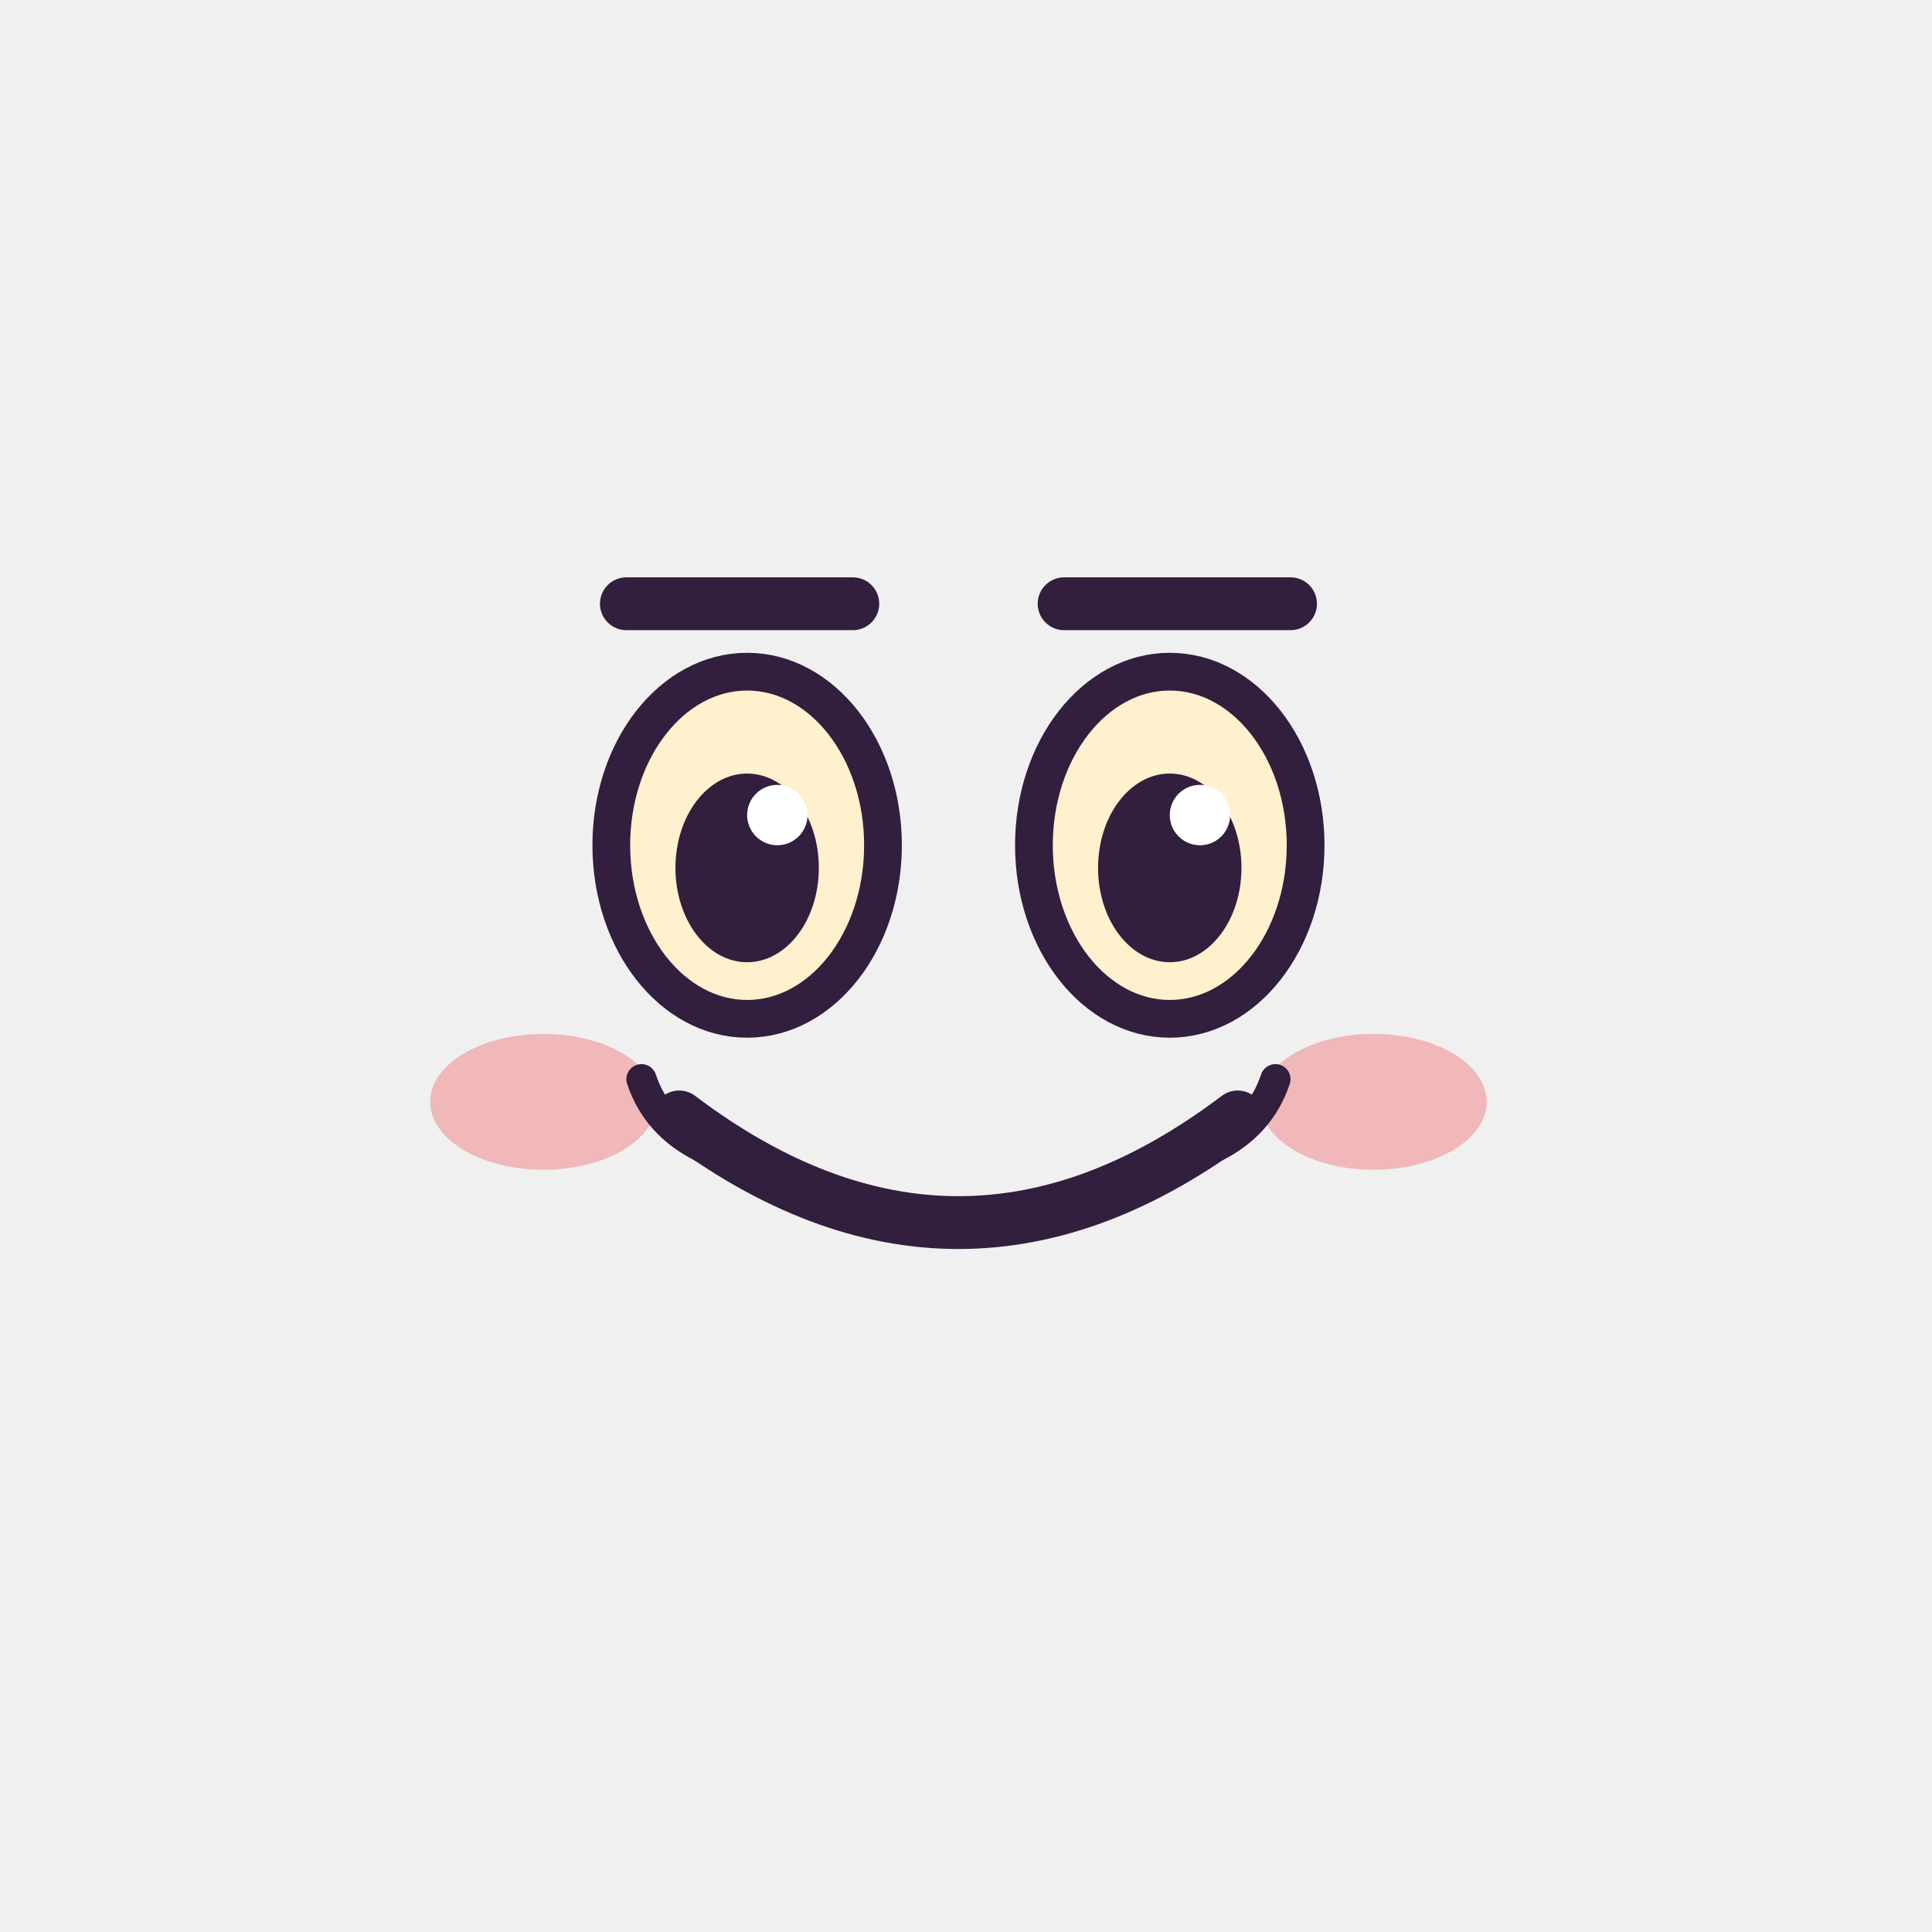
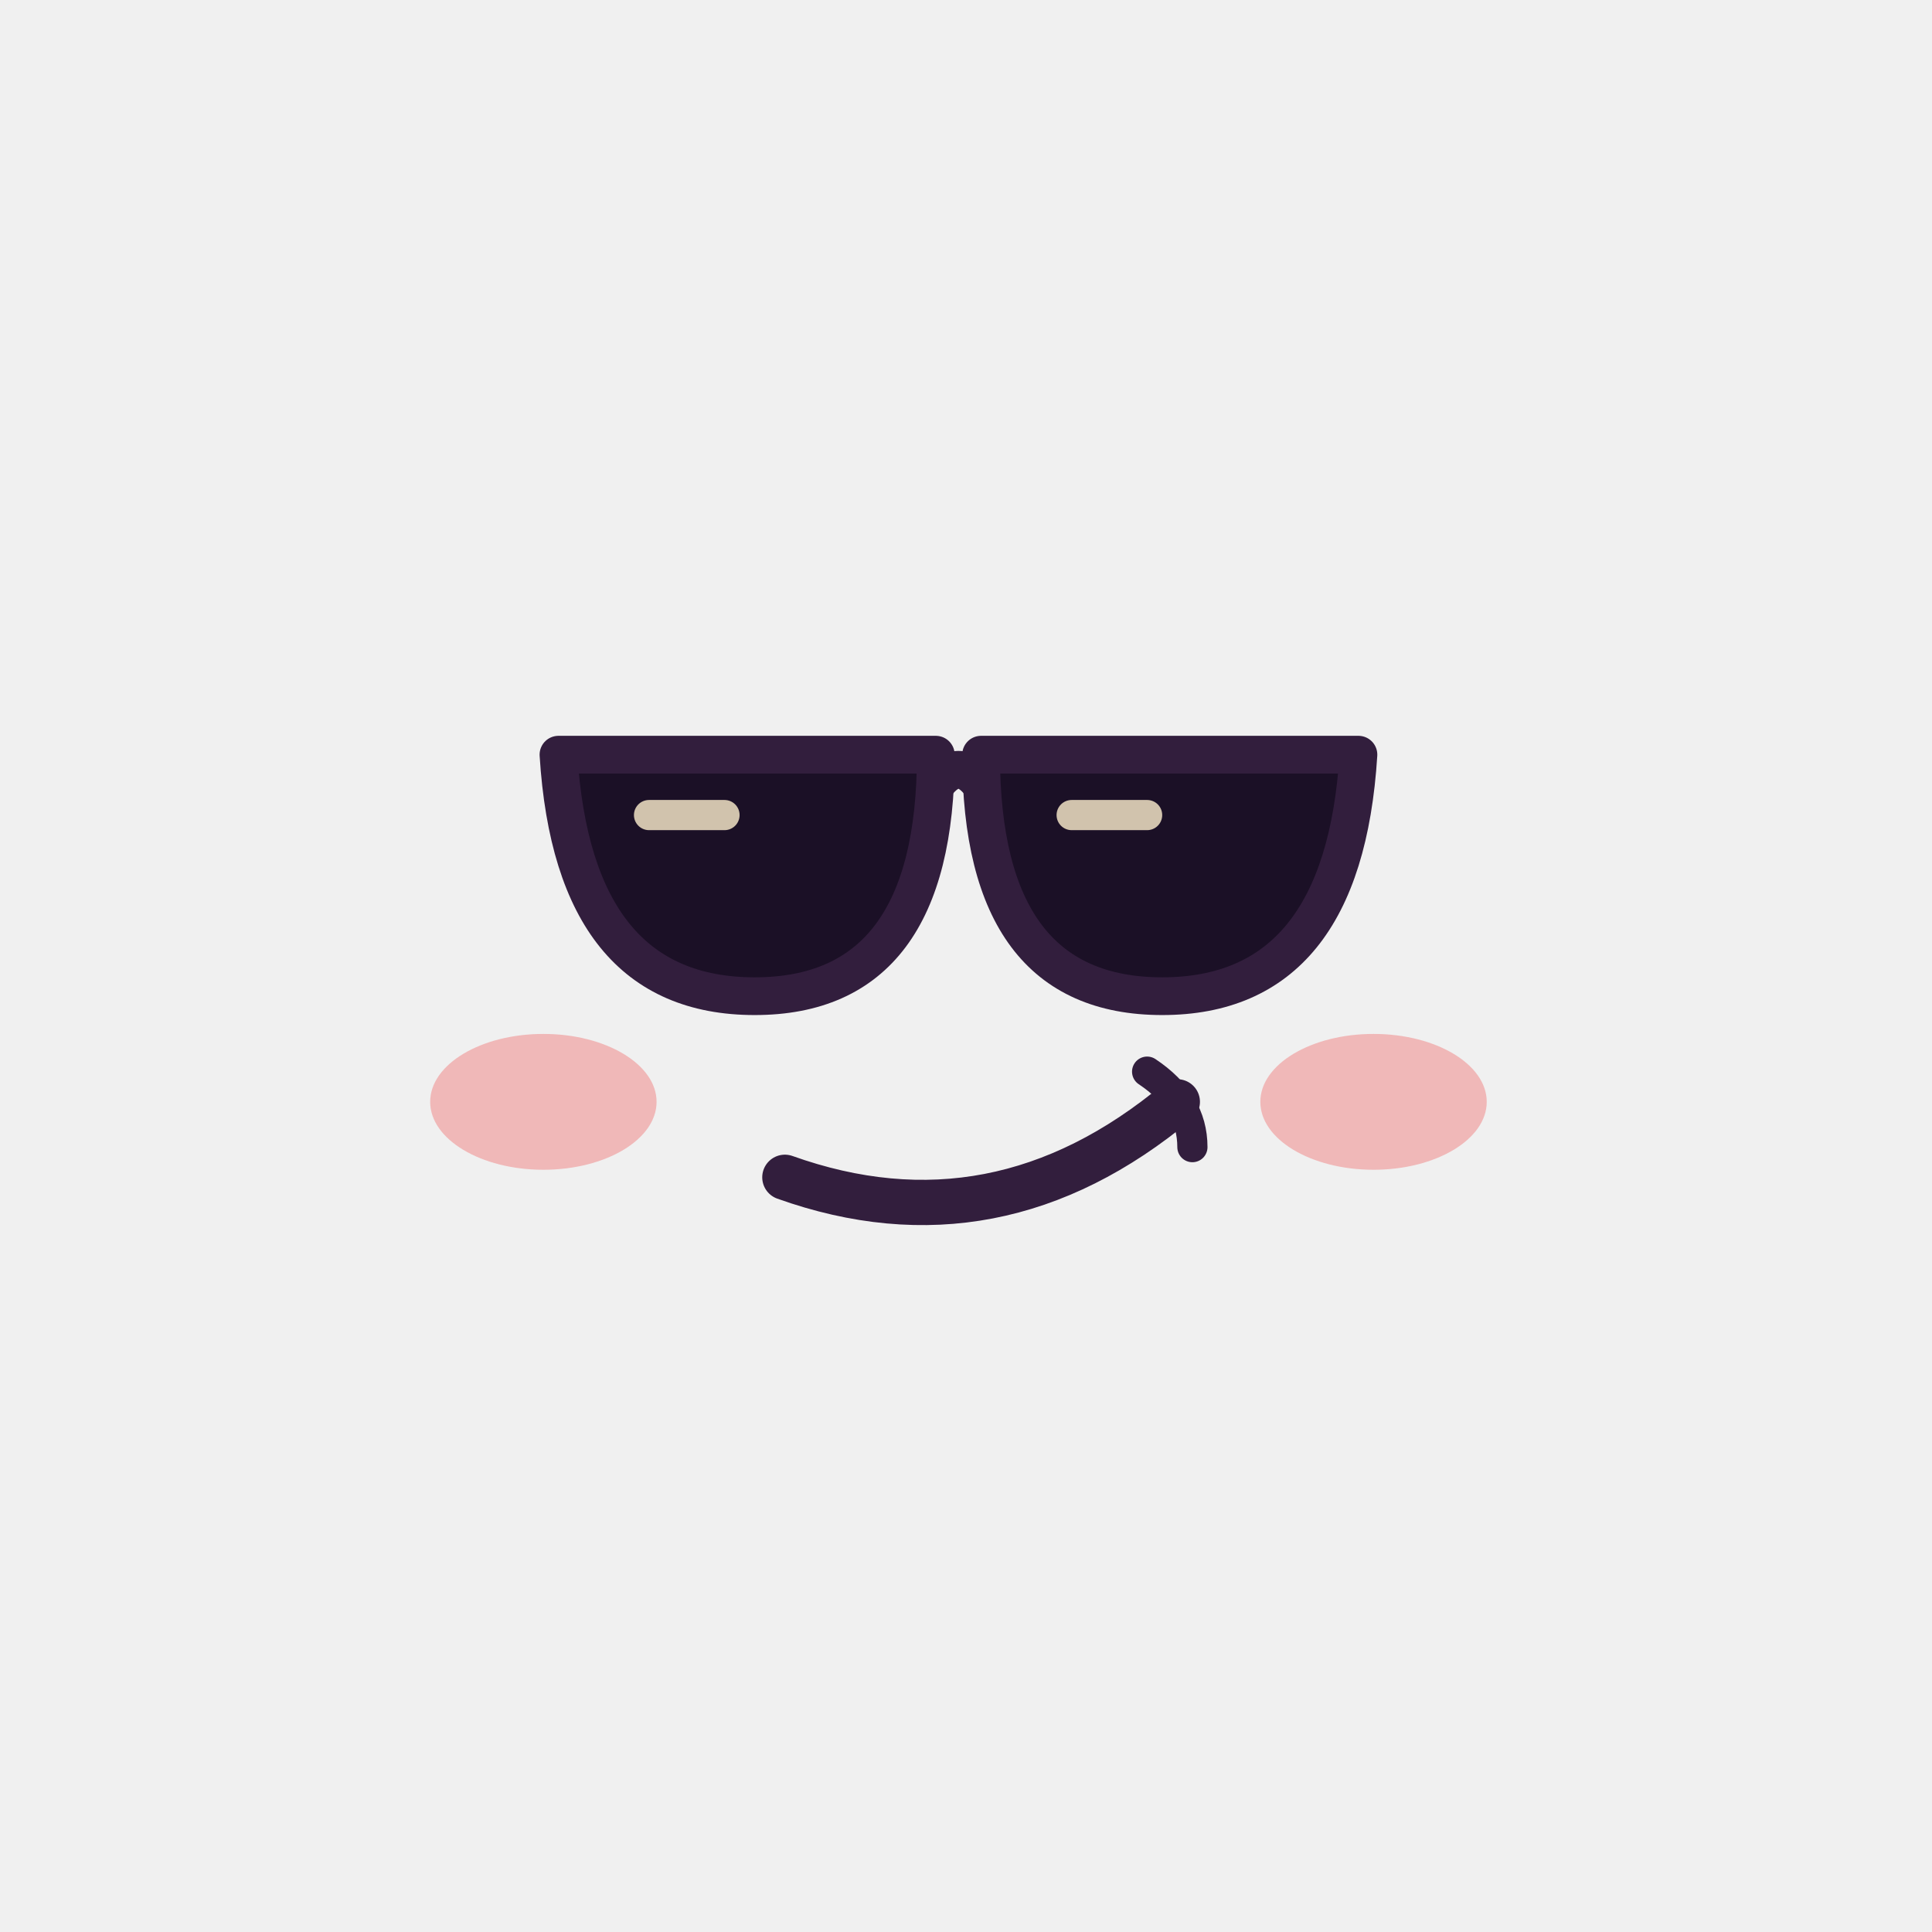
<svg xmlns="http://www.w3.org/2000/svg" width="256" height="256" viewBox="0 0 256 256">
  <g stroke="#321E3D" stroke-width="8" stroke-linecap="round" stroke-linejoin="round">
    <ellipse cx="72" cy="146" rx="15" ry="9" fill="#F08A8A" stroke="none" opacity=".55" />
    <ellipse cx="182" cy="146" rx="15" ry="9" fill="#F08A8A" stroke="none" opacity=".55" />
-     <ellipse cx="99" cy="112" rx="18.0" ry="23.0" fill="#FFF0CE" stroke-width="5" />
-     <ellipse cx="99.0" cy="115.0" rx="9.5" ry="12.5" fill="#321E3D" stroke="none" />
-     <circle cx="103.0" cy="108.0" r="4.0" fill="white" stroke="none" />
-     <ellipse cx="155" cy="112" rx="18.0" ry="23.0" fill="#FFF0CE" stroke-width="5" />
-     <ellipse cx="155.0" cy="115.0" rx="9.5" ry="12.5" fill="#321E3D" stroke="none" />
-     <circle cx="159.0" cy="108.0" r="4.0" fill="white" stroke="none" />
-     <path d="M 83 80 L 113 80" fill="none" stroke-width="7" />
-     <path d="M 141 80 L 171 80" fill="none" stroke-width="7" />
-     <path d="M 90 148 Q 127 176 164 148" fill="none" stroke-width="7" />
-     <path d="M 85 143 Q 87 149 93 152 M 169 143 Q 167 149 161 152" fill="none" stroke-width="4" />
+     <path d="M 74 100 L 124 100 Q 124 132 100 132 Q 76 132 74 100 Z" fill="#1B1026" stroke-width="5" />
+     <path d="M 130 100 L 180 100 Q 178 132 154 132 Q 130 132 130 100 Z" fill="#1B1026" stroke-width="5" />
+     <path d="M 124 104 Q 127 100 130 104" fill="none" stroke-width="5" />
+     <path d="M 86 108 L 96 108 M 142 108 L 152 108" fill="none" stroke="#FFF0CE" stroke-width="4" opacity=".8" />
+     <path d="M 104 156 Q 132 166 156 146" fill="none" stroke-width="6" />
+     <path d="M 152 142 Q 158 146 158 152" fill="none" stroke-width="4" />
  </g>
</svg>
